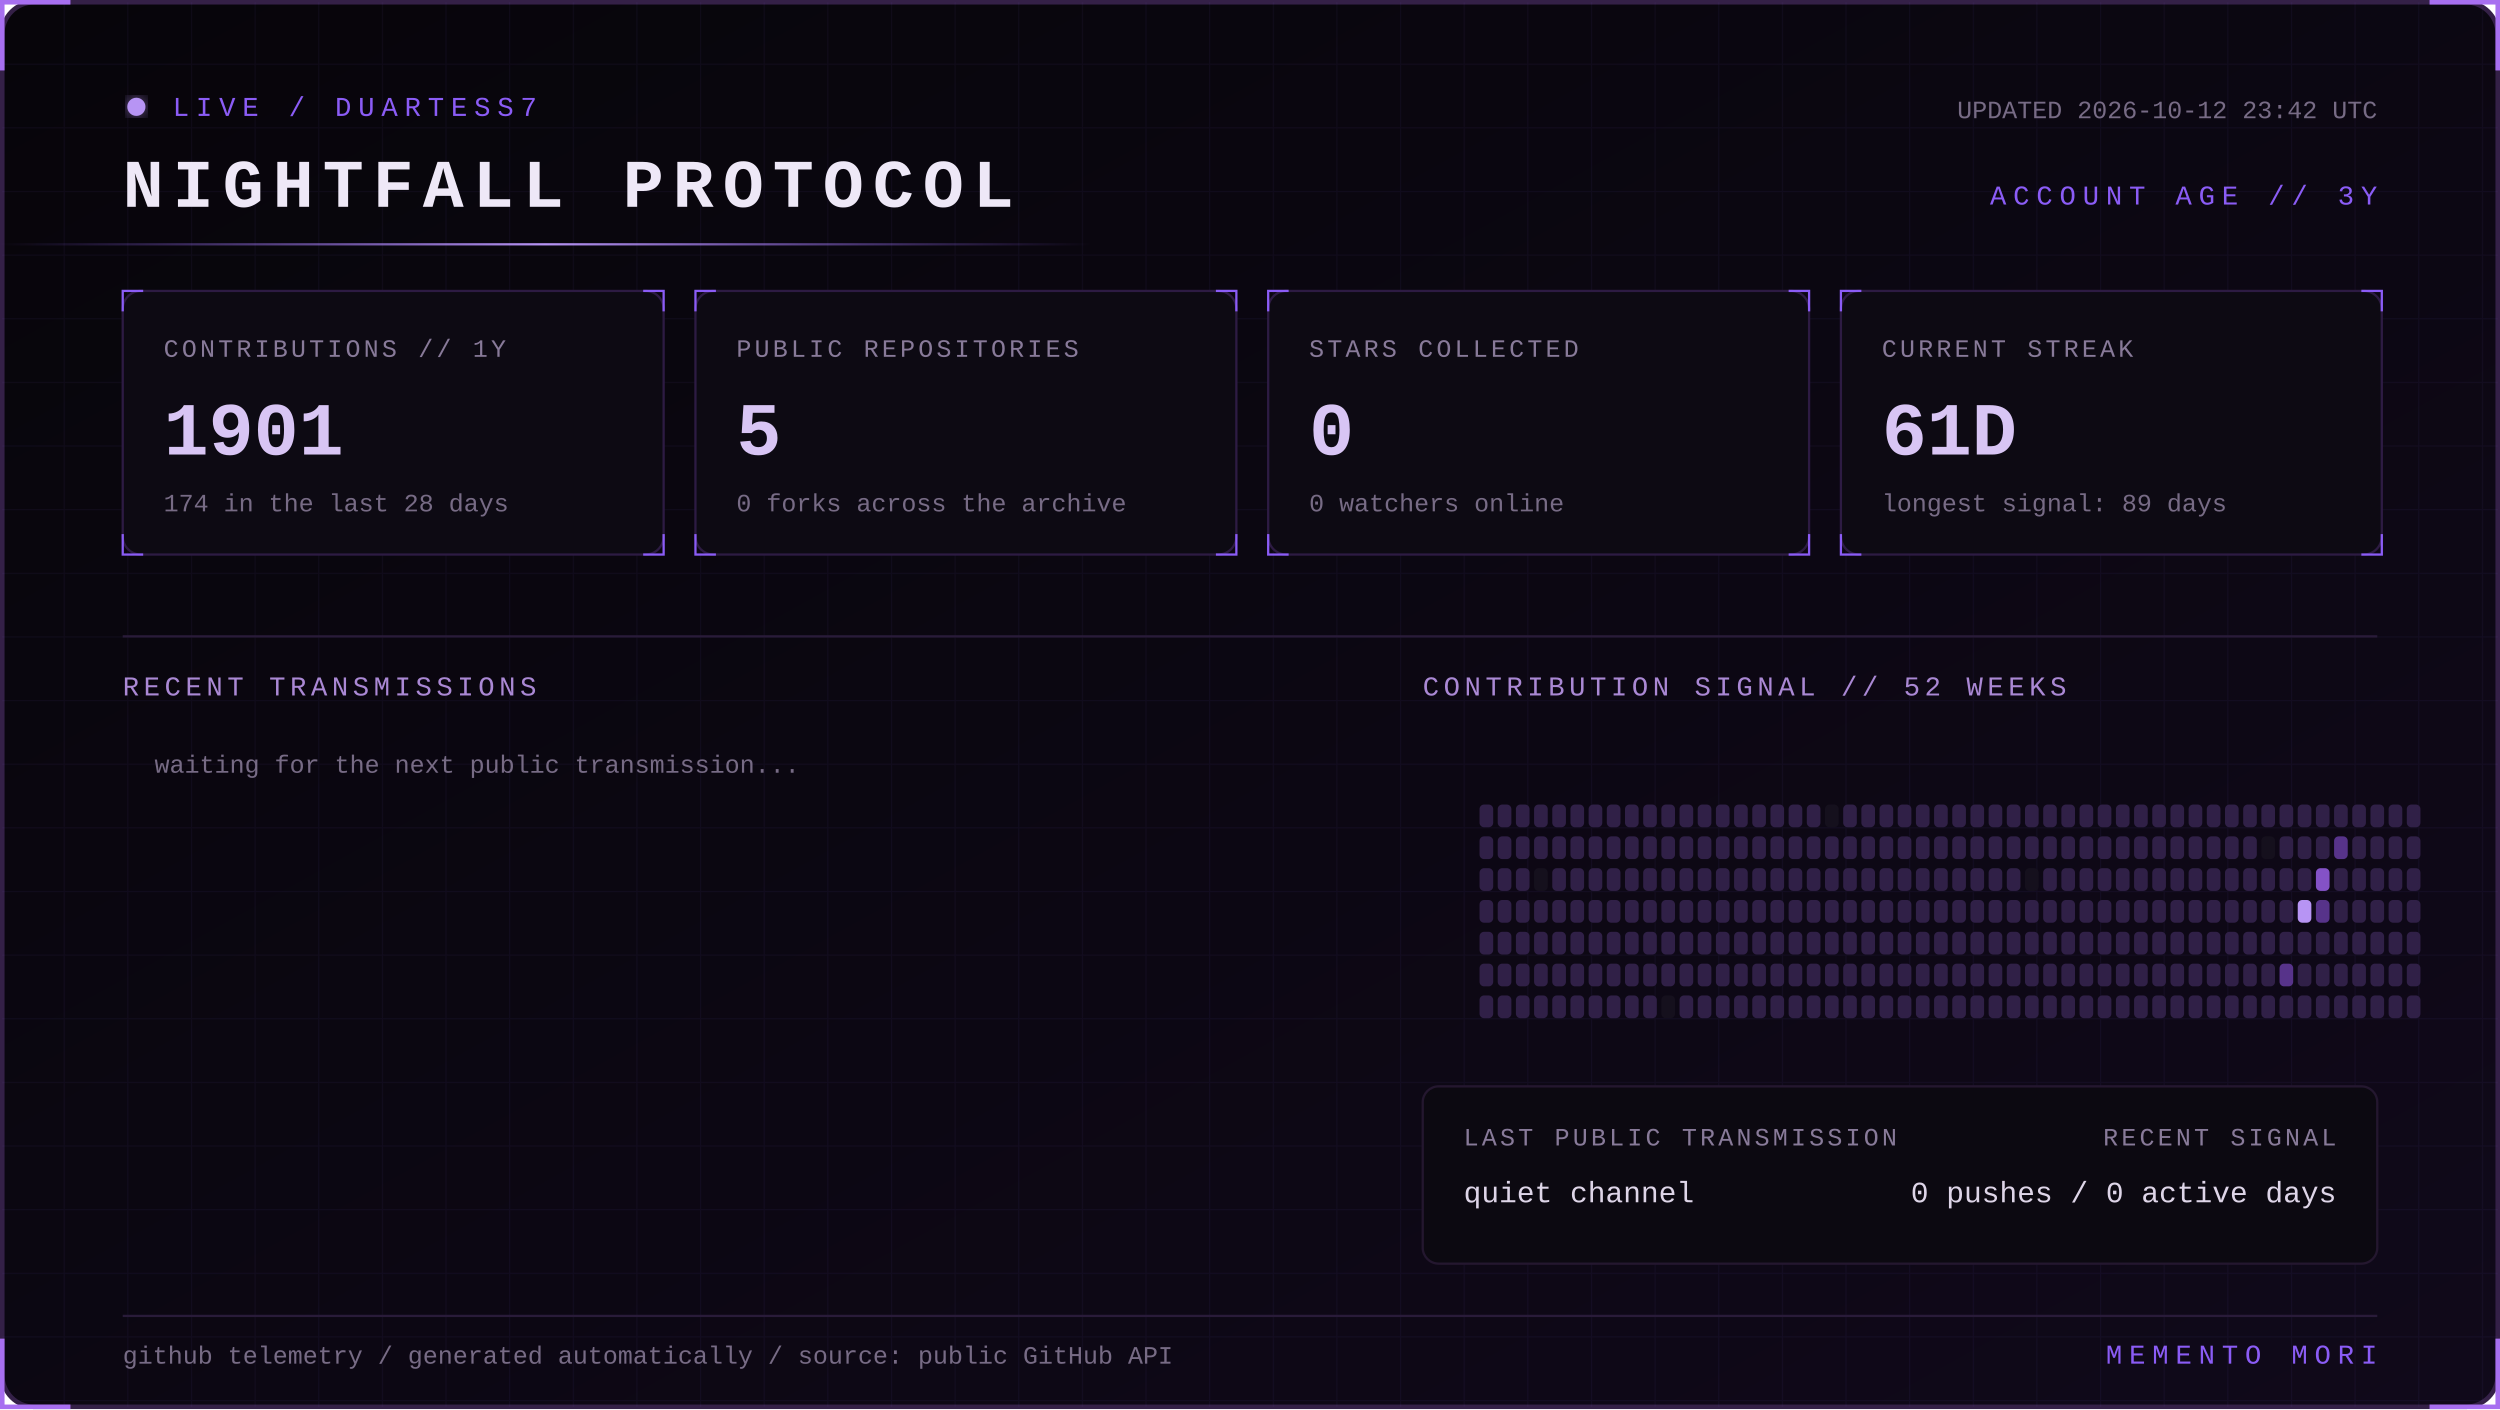
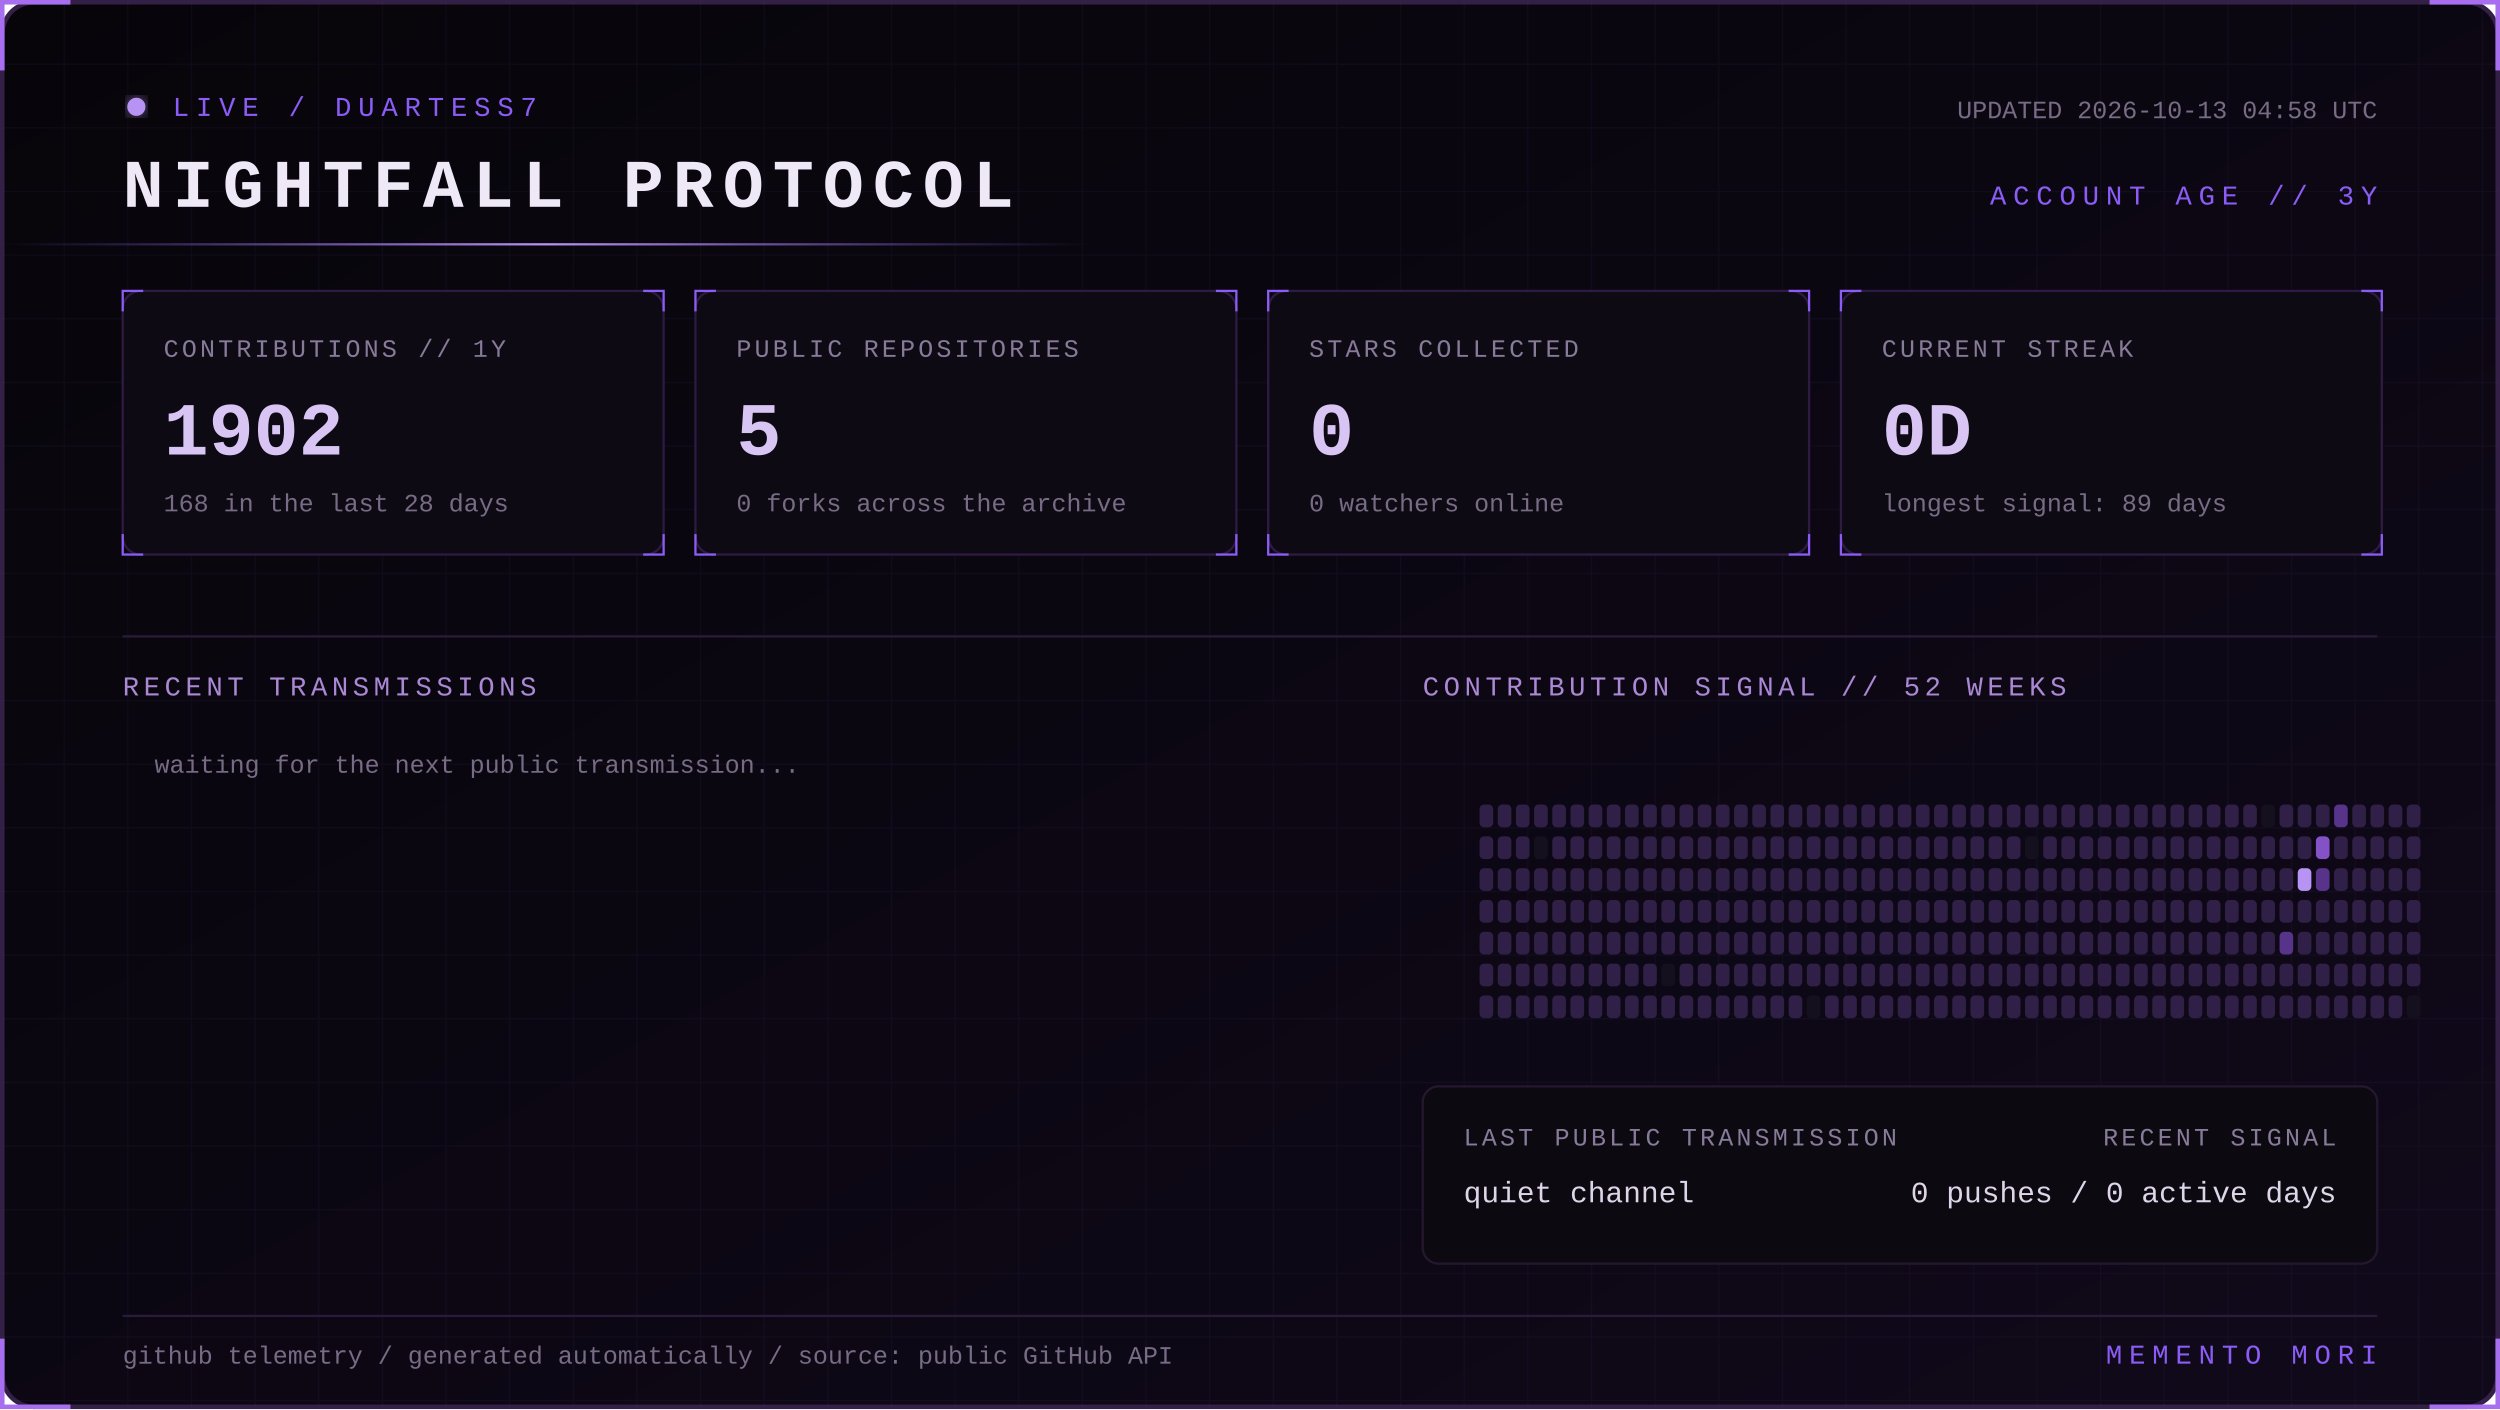
<svg xmlns="http://www.w3.org/2000/svg" width="1100" height="620" viewBox="0 0 1100 620" role="img" aria-labelledby="title desc">
  <defs>
    <linearGradient id="bg" x1="0" y1="0" x2="1" y2="1">
      <stop stop-color="#07050a" />
      <stop offset="1" stop-color="#10091a" />
    </linearGradient>
    <linearGradient id="beam">
      <stop stop-color="#8b5cf6" stop-opacity="0" />
      <stop offset=".5" stop-color="#b794f4" />
      <stop offset="1" stop-color="#8b5cf6" stop-opacity="0" />
    </linearGradient>
    <filter id="glow">
      <feGaussianBlur stdDeviation="4" result="b" />
      <feMerge>
        <feMergeNode in="b" />
        <feMergeNode in="SourceGraphic" />
      </feMerge>
    </filter>
    <pattern id="grid" width="28" height="28" patternUnits="userSpaceOnUse">
      <path d="M28 0H0V28" fill="none" stroke="#8b5cf6" stroke-opacity=".055" />
    </pattern>
    <style>
      text { font-family: Consolas, 'Courier New', monospace; }
      .kicker { fill:#8b5cf6; font-size:12px; letter-spacing:3px; }
      .title { fill:#eee8f7; font-size:30px; font-weight:700; letter-spacing:4px; }
      .label { fill:#887a99; font-size:11px; letter-spacing:1.4px; }
      .value { fill:#d8c5f4; font-size:33px; font-weight:700; }
      .detail,.pct { fill:#776b85; font-size:11px; }
      .section { fill:#aa88d4; font-size:12px; letter-spacing:2px; }
      .lang { fill:#ded5e8; font-size:13px; }
      .event { fill:#a98bce; font-size:11px; letter-spacing:1px; }
      .scan { animation:scan 5s linear infinite; }
      .blink { animation:blink 1.6s step-end infinite; }
      @keyframes scan { from { transform:translateX(-500px) } to { transform:translateX(1100px) } }
      @keyframes blink { 50% { opacity:.25 } }
    </style>
  </defs>
  <rect x="1" y="1" width="1098" height="618" rx="14" fill="url(#bg)" stroke="#342047" stroke-width="2" />
  <rect x="1" y="1" width="1098" height="618" rx="14" fill="url(#grid)" />
  <path d="M31 1H1v30 M1069 1h30v30 M1099 589v30h-30 M31 619H1v-30" stroke="#a76ff0" stroke-width="2" fill="none" />
  <g transform="translate(54 42)">
    <circle cx="6" cy="5" r="4" fill="#b794f4" filter="url(#glow)" class="blink" />
    <text x="22" y="9" class="kicker">LIVE / DUARTESS7</text>
    <text y="49" class="title">NIGHTFALL PROTOCOL</text>
-     <text x="992" y="10" text-anchor="end" class="detail">UPDATED 2026-10-12 23:42 UTC</text>
+     <text x="992" y="10" text-anchor="end" class="detail">UPDATED 2026-10-13 04:58 UTC</text>
    <text x="992" y="48" text-anchor="end" class="kicker">ACCOUNT AGE // 3Y</text>
  </g>
  <rect y="107" width="480" height="1" fill="url(#beam)" class="scan" />
  <g transform="translate(54 128)">
    <rect width="238" height="116" rx="8" fill="#0d0a13" stroke="#2d1b43" />
    <path d="M0 9V0h9 M229 0h9v9 M238 107v9h-9 M9 116H0v-9" stroke="#8b5cf6" fill="none" />
    <text x="18" y="29" class="label">CONTRIBUTIONS // 1Y</text>
-     <text x="18" y="72" class="value">1901</text>
-     <text x="18" y="97" class="detail">174 in the last 28 days</text>
+     <text x="18" y="72" class="value">1902</text>
+     <text x="18" y="97" class="detail">168 in the last 28 days</text>
  </g>
  <g transform="translate(306 128)">
    <rect width="238" height="116" rx="8" fill="#0d0a13" stroke="#2d1b43" />
    <path d="M0 9V0h9 M229 0h9v9 M238 107v9h-9 M9 116H0v-9" stroke="#8b5cf6" fill="none" />
    <text x="18" y="29" class="label">PUBLIC REPOSITORIES</text>
    <text x="18" y="72" class="value">5</text>
    <text x="18" y="97" class="detail">0 forks across the archive</text>
  </g>
  <g transform="translate(558 128)">
    <rect width="238" height="116" rx="8" fill="#0d0a13" stroke="#2d1b43" />
    <path d="M0 9V0h9 M229 0h9v9 M238 107v9h-9 M9 116H0v-9" stroke="#8b5cf6" fill="none" />
    <text x="18" y="29" class="label">STARS COLLECTED</text>
    <text x="18" y="72" class="value">0</text>
    <text x="18" y="97" class="detail">0 watchers online</text>
  </g>
  <g transform="translate(810 128)">
    <rect width="238" height="116" rx="8" fill="#0d0a13" stroke="#2d1b43" />
    <path d="M0 9V0h9 M229 0h9v9 M238 107v9h-9 M9 116H0v-9" stroke="#8b5cf6" fill="none" />
    <text x="18" y="29" class="label">CURRENT STREAK</text>
-     <text x="18" y="72" class="value">61D</text>
+     <text x="18" y="72" class="value">0D</text>
    <text x="18" y="97" class="detail">longest signal: 89 days</text>
  </g>
  <path d="M54 280H1046" stroke="#291b39" />
  <text x="54" y="306" class="section">RECENT TRANSMISSIONS</text>
  <text x="626" y="306" class="section">CONTRIBUTION SIGNAL // 52 WEEKS</text>
  <text x="68" y="340" class="detail">waiting for the next public transmission...</text>
  <g>
    <rect x="651" y="354" width="6" height="10" rx="2" fill="#302047" />
    <rect x="651" y="368" width="6" height="10" rx="2" fill="#302047" />
    <rect x="651" y="382" width="6" height="10" rx="2" fill="#302047" />
    <rect x="651" y="396" width="6" height="10" rx="2" fill="#302047" />
    <rect x="651" y="410" width="6" height="10" rx="2" fill="#302047" />
    <rect x="651" y="424" width="6" height="10" rx="2" fill="#302047" />
    <rect x="651" y="438" width="6" height="10" rx="2" fill="#302047" />
    <rect x="659" y="354" width="6" height="10" rx="2" fill="#302047" />
    <rect x="659" y="368" width="6" height="10" rx="2" fill="#302047" />
    <rect x="659" y="382" width="6" height="10" rx="2" fill="#302047" />
    <rect x="659" y="396" width="6" height="10" rx="2" fill="#302047" />
    <rect x="659" y="410" width="6" height="10" rx="2" fill="#302047" />
    <rect x="659" y="424" width="6" height="10" rx="2" fill="#302047" />
    <rect x="659" y="438" width="6" height="10" rx="2" fill="#302047" />
    <rect x="667" y="354" width="6" height="10" rx="2" fill="#302047" />
    <rect x="667" y="368" width="6" height="10" rx="2" fill="#302047" />
    <rect x="667" y="382" width="6" height="10" rx="2" fill="#302047" />
    <rect x="667" y="396" width="6" height="10" rx="2" fill="#302047" />
    <rect x="667" y="410" width="6" height="10" rx="2" fill="#302047" />
    <rect x="667" y="424" width="6" height="10" rx="2" fill="#302047" />
    <rect x="667" y="438" width="6" height="10" rx="2" fill="#302047" />
    <rect x="675" y="354" width="6" height="10" rx="2" fill="#302047" />
-     <rect x="675" y="368" width="6" height="10" rx="2" fill="#302047" />
-     <rect x="675" y="382" width="6" height="10" rx="2" fill="#15101d" />
+     <rect x="675" y="368" width="6" height="10" rx="2" fill="#15101d" />
+     <rect x="675" y="382" width="6" height="10" rx="2" fill="#302047" />
    <rect x="675" y="396" width="6" height="10" rx="2" fill="#302047" />
    <rect x="675" y="410" width="6" height="10" rx="2" fill="#302047" />
    <rect x="675" y="424" width="6" height="10" rx="2" fill="#302047" />
    <rect x="675" y="438" width="6" height="10" rx="2" fill="#302047" />
    <rect x="683" y="354" width="6" height="10" rx="2" fill="#302047" />
    <rect x="683" y="368" width="6" height="10" rx="2" fill="#302047" />
    <rect x="683" y="382" width="6" height="10" rx="2" fill="#302047" />
    <rect x="683" y="396" width="6" height="10" rx="2" fill="#302047" />
    <rect x="683" y="410" width="6" height="10" rx="2" fill="#302047" />
    <rect x="683" y="424" width="6" height="10" rx="2" fill="#302047" />
    <rect x="683" y="438" width="6" height="10" rx="2" fill="#302047" />
    <rect x="691" y="354" width="6" height="10" rx="2" fill="#302047" />
    <rect x="691" y="368" width="6" height="10" rx="2" fill="#302047" />
    <rect x="691" y="382" width="6" height="10" rx="2" fill="#302047" />
    <rect x="691" y="396" width="6" height="10" rx="2" fill="#302047" />
    <rect x="691" y="410" width="6" height="10" rx="2" fill="#302047" />
    <rect x="691" y="424" width="6" height="10" rx="2" fill="#302047" />
    <rect x="691" y="438" width="6" height="10" rx="2" fill="#302047" />
    <rect x="699" y="354" width="6" height="10" rx="2" fill="#302047" />
    <rect x="699" y="368" width="6" height="10" rx="2" fill="#302047" />
    <rect x="699" y="382" width="6" height="10" rx="2" fill="#302047" />
    <rect x="699" y="396" width="6" height="10" rx="2" fill="#302047" />
    <rect x="699" y="410" width="6" height="10" rx="2" fill="#302047" />
    <rect x="699" y="424" width="6" height="10" rx="2" fill="#302047" />
    <rect x="699" y="438" width="6" height="10" rx="2" fill="#302047" />
    <rect x="707" y="354" width="6" height="10" rx="2" fill="#302047" />
    <rect x="707" y="368" width="6" height="10" rx="2" fill="#302047" />
    <rect x="707" y="382" width="6" height="10" rx="2" fill="#302047" />
    <rect x="707" y="396" width="6" height="10" rx="2" fill="#302047" />
    <rect x="707" y="410" width="6" height="10" rx="2" fill="#302047" />
    <rect x="707" y="424" width="6" height="10" rx="2" fill="#302047" />
    <rect x="707" y="438" width="6" height="10" rx="2" fill="#302047" />
    <rect x="715" y="354" width="6" height="10" rx="2" fill="#302047" />
    <rect x="715" y="368" width="6" height="10" rx="2" fill="#302047" />
    <rect x="715" y="382" width="6" height="10" rx="2" fill="#302047" />
    <rect x="715" y="396" width="6" height="10" rx="2" fill="#302047" />
    <rect x="715" y="410" width="6" height="10" rx="2" fill="#302047" />
    <rect x="715" y="424" width="6" height="10" rx="2" fill="#302047" />
    <rect x="715" y="438" width="6" height="10" rx="2" fill="#302047" />
    <rect x="723" y="354" width="6" height="10" rx="2" fill="#302047" />
    <rect x="723" y="368" width="6" height="10" rx="2" fill="#302047" />
    <rect x="723" y="382" width="6" height="10" rx="2" fill="#302047" />
    <rect x="723" y="396" width="6" height="10" rx="2" fill="#302047" />
    <rect x="723" y="410" width="6" height="10" rx="2" fill="#302047" />
    <rect x="723" y="424" width="6" height="10" rx="2" fill="#302047" />
    <rect x="723" y="438" width="6" height="10" rx="2" fill="#302047" />
    <rect x="731" y="354" width="6" height="10" rx="2" fill="#302047" />
    <rect x="731" y="368" width="6" height="10" rx="2" fill="#302047" />
    <rect x="731" y="382" width="6" height="10" rx="2" fill="#302047" />
    <rect x="731" y="396" width="6" height="10" rx="2" fill="#302047" />
    <rect x="731" y="410" width="6" height="10" rx="2" fill="#302047" />
-     <rect x="731" y="424" width="6" height="10" rx="2" fill="#302047" />
-     <rect x="731" y="438" width="6" height="10" rx="2" fill="#15101d" />
+     <rect x="731" y="424" width="6" height="10" rx="2" fill="#15101d" />
+     <rect x="731" y="438" width="6" height="10" rx="2" fill="#302047" />
    <rect x="739" y="354" width="6" height="10" rx="2" fill="#302047" />
    <rect x="739" y="368" width="6" height="10" rx="2" fill="#302047" />
    <rect x="739" y="382" width="6" height="10" rx="2" fill="#302047" />
    <rect x="739" y="396" width="6" height="10" rx="2" fill="#302047" />
    <rect x="739" y="410" width="6" height="10" rx="2" fill="#302047" />
    <rect x="739" y="424" width="6" height="10" rx="2" fill="#302047" />
    <rect x="739" y="438" width="6" height="10" rx="2" fill="#302047" />
    <rect x="747" y="354" width="6" height="10" rx="2" fill="#302047" />
    <rect x="747" y="368" width="6" height="10" rx="2" fill="#302047" />
    <rect x="747" y="382" width="6" height="10" rx="2" fill="#302047" />
    <rect x="747" y="396" width="6" height="10" rx="2" fill="#302047" />
    <rect x="747" y="410" width="6" height="10" rx="2" fill="#302047" />
    <rect x="747" y="424" width="6" height="10" rx="2" fill="#302047" />
    <rect x="747" y="438" width="6" height="10" rx="2" fill="#302047" />
    <rect x="755" y="354" width="6" height="10" rx="2" fill="#302047" />
    <rect x="755" y="368" width="6" height="10" rx="2" fill="#302047" />
    <rect x="755" y="382" width="6" height="10" rx="2" fill="#302047" />
    <rect x="755" y="396" width="6" height="10" rx="2" fill="#302047" />
    <rect x="755" y="410" width="6" height="10" rx="2" fill="#302047" />
    <rect x="755" y="424" width="6" height="10" rx="2" fill="#302047" />
    <rect x="755" y="438" width="6" height="10" rx="2" fill="#302047" />
    <rect x="763" y="354" width="6" height="10" rx="2" fill="#302047" />
    <rect x="763" y="368" width="6" height="10" rx="2" fill="#302047" />
    <rect x="763" y="382" width="6" height="10" rx="2" fill="#302047" />
    <rect x="763" y="396" width="6" height="10" rx="2" fill="#302047" />
    <rect x="763" y="410" width="6" height="10" rx="2" fill="#302047" />
    <rect x="763" y="424" width="6" height="10" rx="2" fill="#302047" />
    <rect x="763" y="438" width="6" height="10" rx="2" fill="#302047" />
    <rect x="771" y="354" width="6" height="10" rx="2" fill="#302047" />
    <rect x="771" y="368" width="6" height="10" rx="2" fill="#302047" />
    <rect x="771" y="382" width="6" height="10" rx="2" fill="#302047" />
    <rect x="771" y="396" width="6" height="10" rx="2" fill="#302047" />
    <rect x="771" y="410" width="6" height="10" rx="2" fill="#302047" />
    <rect x="771" y="424" width="6" height="10" rx="2" fill="#302047" />
    <rect x="771" y="438" width="6" height="10" rx="2" fill="#302047" />
    <rect x="779" y="354" width="6" height="10" rx="2" fill="#302047" />
    <rect x="779" y="368" width="6" height="10" rx="2" fill="#302047" />
    <rect x="779" y="382" width="6" height="10" rx="2" fill="#302047" />
    <rect x="779" y="396" width="6" height="10" rx="2" fill="#302047" />
    <rect x="779" y="410" width="6" height="10" rx="2" fill="#302047" />
    <rect x="779" y="424" width="6" height="10" rx="2" fill="#302047" />
    <rect x="779" y="438" width="6" height="10" rx="2" fill="#302047" />
    <rect x="787" y="354" width="6" height="10" rx="2" fill="#302047" />
    <rect x="787" y="368" width="6" height="10" rx="2" fill="#302047" />
    <rect x="787" y="382" width="6" height="10" rx="2" fill="#302047" />
    <rect x="787" y="396" width="6" height="10" rx="2" fill="#302047" />
    <rect x="787" y="410" width="6" height="10" rx="2" fill="#302047" />
    <rect x="787" y="424" width="6" height="10" rx="2" fill="#302047" />
    <rect x="787" y="438" width="6" height="10" rx="2" fill="#302047" />
    <rect x="795" y="354" width="6" height="10" rx="2" fill="#302047" />
    <rect x="795" y="368" width="6" height="10" rx="2" fill="#302047" />
    <rect x="795" y="382" width="6" height="10" rx="2" fill="#302047" />
    <rect x="795" y="396" width="6" height="10" rx="2" fill="#302047" />
    <rect x="795" y="410" width="6" height="10" rx="2" fill="#302047" />
    <rect x="795" y="424" width="6" height="10" rx="2" fill="#302047" />
-     <rect x="795" y="438" width="6" height="10" rx="2" fill="#302047" />
-     <rect x="803" y="354" width="6" height="10" rx="2" fill="#15101d" />
+     <rect x="795" y="438" width="6" height="10" rx="2" fill="#15101d" />
+     <rect x="803" y="354" width="6" height="10" rx="2" fill="#302047" />
    <rect x="803" y="368" width="6" height="10" rx="2" fill="#302047" />
    <rect x="803" y="382" width="6" height="10" rx="2" fill="#302047" />
    <rect x="803" y="396" width="6" height="10" rx="2" fill="#302047" />
    <rect x="803" y="410" width="6" height="10" rx="2" fill="#302047" />
    <rect x="803" y="424" width="6" height="10" rx="2" fill="#302047" />
    <rect x="803" y="438" width="6" height="10" rx="2" fill="#302047" />
    <rect x="811" y="354" width="6" height="10" rx="2" fill="#302047" />
    <rect x="811" y="368" width="6" height="10" rx="2" fill="#302047" />
    <rect x="811" y="382" width="6" height="10" rx="2" fill="#302047" />
    <rect x="811" y="396" width="6" height="10" rx="2" fill="#302047" />
    <rect x="811" y="410" width="6" height="10" rx="2" fill="#302047" />
    <rect x="811" y="424" width="6" height="10" rx="2" fill="#302047" />
    <rect x="811" y="438" width="6" height="10" rx="2" fill="#302047" />
    <rect x="819" y="354" width="6" height="10" rx="2" fill="#302047" />
    <rect x="819" y="368" width="6" height="10" rx="2" fill="#302047" />
    <rect x="819" y="382" width="6" height="10" rx="2" fill="#302047" />
    <rect x="819" y="396" width="6" height="10" rx="2" fill="#302047" />
    <rect x="819" y="410" width="6" height="10" rx="2" fill="#302047" />
    <rect x="819" y="424" width="6" height="10" rx="2" fill="#302047" />
    <rect x="819" y="438" width="6" height="10" rx="2" fill="#302047" />
    <rect x="827" y="354" width="6" height="10" rx="2" fill="#302047" />
    <rect x="827" y="368" width="6" height="10" rx="2" fill="#302047" />
    <rect x="827" y="382" width="6" height="10" rx="2" fill="#302047" />
    <rect x="827" y="396" width="6" height="10" rx="2" fill="#302047" />
    <rect x="827" y="410" width="6" height="10" rx="2" fill="#302047" />
    <rect x="827" y="424" width="6" height="10" rx="2" fill="#302047" />
    <rect x="827" y="438" width="6" height="10" rx="2" fill="#302047" />
    <rect x="835" y="354" width="6" height="10" rx="2" fill="#302047" />
    <rect x="835" y="368" width="6" height="10" rx="2" fill="#302047" />
    <rect x="835" y="382" width="6" height="10" rx="2" fill="#302047" />
    <rect x="835" y="396" width="6" height="10" rx="2" fill="#302047" />
    <rect x="835" y="410" width="6" height="10" rx="2" fill="#302047" />
    <rect x="835" y="424" width="6" height="10" rx="2" fill="#302047" />
    <rect x="835" y="438" width="6" height="10" rx="2" fill="#302047" />
    <rect x="843" y="354" width="6" height="10" rx="2" fill="#302047" />
    <rect x="843" y="368" width="6" height="10" rx="2" fill="#302047" />
    <rect x="843" y="382" width="6" height="10" rx="2" fill="#302047" />
    <rect x="843" y="396" width="6" height="10" rx="2" fill="#302047" />
    <rect x="843" y="410" width="6" height="10" rx="2" fill="#302047" />
    <rect x="843" y="424" width="6" height="10" rx="2" fill="#302047" />
    <rect x="843" y="438" width="6" height="10" rx="2" fill="#302047" />
    <rect x="851" y="354" width="6" height="10" rx="2" fill="#302047" />
    <rect x="851" y="368" width="6" height="10" rx="2" fill="#302047" />
    <rect x="851" y="382" width="6" height="10" rx="2" fill="#302047" />
    <rect x="851" y="396" width="6" height="10" rx="2" fill="#302047" />
    <rect x="851" y="410" width="6" height="10" rx="2" fill="#302047" />
    <rect x="851" y="424" width="6" height="10" rx="2" fill="#302047" />
    <rect x="851" y="438" width="6" height="10" rx="2" fill="#302047" />
    <rect x="859" y="354" width="6" height="10" rx="2" fill="#302047" />
    <rect x="859" y="368" width="6" height="10" rx="2" fill="#302047" />
    <rect x="859" y="382" width="6" height="10" rx="2" fill="#302047" />
    <rect x="859" y="396" width="6" height="10" rx="2" fill="#302047" />
    <rect x="859" y="410" width="6" height="10" rx="2" fill="#302047" />
    <rect x="859" y="424" width="6" height="10" rx="2" fill="#302047" />
    <rect x="859" y="438" width="6" height="10" rx="2" fill="#302047" />
    <rect x="867" y="354" width="6" height="10" rx="2" fill="#302047" />
    <rect x="867" y="368" width="6" height="10" rx="2" fill="#302047" />
    <rect x="867" y="382" width="6" height="10" rx="2" fill="#302047" />
    <rect x="867" y="396" width="6" height="10" rx="2" fill="#302047" />
    <rect x="867" y="410" width="6" height="10" rx="2" fill="#302047" />
    <rect x="867" y="424" width="6" height="10" rx="2" fill="#302047" />
    <rect x="867" y="438" width="6" height="10" rx="2" fill="#302047" />
    <rect x="875" y="354" width="6" height="10" rx="2" fill="#302047" />
    <rect x="875" y="368" width="6" height="10" rx="2" fill="#302047" />
    <rect x="875" y="382" width="6" height="10" rx="2" fill="#302047" />
    <rect x="875" y="396" width="6" height="10" rx="2" fill="#302047" />
    <rect x="875" y="410" width="6" height="10" rx="2" fill="#302047" />
    <rect x="875" y="424" width="6" height="10" rx="2" fill="#302047" />
    <rect x="875" y="438" width="6" height="10" rx="2" fill="#302047" />
    <rect x="883" y="354" width="6" height="10" rx="2" fill="#302047" />
    <rect x="883" y="368" width="6" height="10" rx="2" fill="#302047" />
    <rect x="883" y="382" width="6" height="10" rx="2" fill="#302047" />
    <rect x="883" y="396" width="6" height="10" rx="2" fill="#302047" />
    <rect x="883" y="410" width="6" height="10" rx="2" fill="#302047" />
    <rect x="883" y="424" width="6" height="10" rx="2" fill="#302047" />
    <rect x="883" y="438" width="6" height="10" rx="2" fill="#302047" />
    <rect x="891" y="354" width="6" height="10" rx="2" fill="#302047" />
-     <rect x="891" y="368" width="6" height="10" rx="2" fill="#302047" />
-     <rect x="891" y="382" width="6" height="10" rx="2" fill="#15101d" />
+     <rect x="891" y="368" width="6" height="10" rx="2" fill="#15101d" />
+     <rect x="891" y="382" width="6" height="10" rx="2" fill="#302047" />
    <rect x="891" y="396" width="6" height="10" rx="2" fill="#302047" />
    <rect x="891" y="410" width="6" height="10" rx="2" fill="#302047" />
    <rect x="891" y="424" width="6" height="10" rx="2" fill="#302047" />
    <rect x="891" y="438" width="6" height="10" rx="2" fill="#302047" />
    <rect x="899" y="354" width="6" height="10" rx="2" fill="#302047" />
    <rect x="899" y="368" width="6" height="10" rx="2" fill="#302047" />
    <rect x="899" y="382" width="6" height="10" rx="2" fill="#302047" />
    <rect x="899" y="396" width="6" height="10" rx="2" fill="#302047" />
    <rect x="899" y="410" width="6" height="10" rx="2" fill="#302047" />
    <rect x="899" y="424" width="6" height="10" rx="2" fill="#302047" />
    <rect x="899" y="438" width="6" height="10" rx="2" fill="#302047" />
    <rect x="907" y="354" width="6" height="10" rx="2" fill="#302047" />
    <rect x="907" y="368" width="6" height="10" rx="2" fill="#302047" />
    <rect x="907" y="382" width="6" height="10" rx="2" fill="#302047" />
    <rect x="907" y="396" width="6" height="10" rx="2" fill="#302047" />
    <rect x="907" y="410" width="6" height="10" rx="2" fill="#302047" />
    <rect x="907" y="424" width="6" height="10" rx="2" fill="#302047" />
    <rect x="907" y="438" width="6" height="10" rx="2" fill="#302047" />
    <rect x="915" y="354" width="6" height="10" rx="2" fill="#302047" />
    <rect x="915" y="368" width="6" height="10" rx="2" fill="#302047" />
    <rect x="915" y="382" width="6" height="10" rx="2" fill="#302047" />
    <rect x="915" y="396" width="6" height="10" rx="2" fill="#302047" />
    <rect x="915" y="410" width="6" height="10" rx="2" fill="#302047" />
    <rect x="915" y="424" width="6" height="10" rx="2" fill="#302047" />
    <rect x="915" y="438" width="6" height="10" rx="2" fill="#302047" />
    <rect x="923" y="354" width="6" height="10" rx="2" fill="#302047" />
    <rect x="923" y="368" width="6" height="10" rx="2" fill="#302047" />
    <rect x="923" y="382" width="6" height="10" rx="2" fill="#302047" />
    <rect x="923" y="396" width="6" height="10" rx="2" fill="#302047" />
    <rect x="923" y="410" width="6" height="10" rx="2" fill="#302047" />
    <rect x="923" y="424" width="6" height="10" rx="2" fill="#302047" />
    <rect x="923" y="438" width="6" height="10" rx="2" fill="#302047" />
    <rect x="931" y="354" width="6" height="10" rx="2" fill="#302047" />
    <rect x="931" y="368" width="6" height="10" rx="2" fill="#302047" />
    <rect x="931" y="382" width="6" height="10" rx="2" fill="#302047" />
    <rect x="931" y="396" width="6" height="10" rx="2" fill="#302047" />
    <rect x="931" y="410" width="6" height="10" rx="2" fill="#302047" />
    <rect x="931" y="424" width="6" height="10" rx="2" fill="#302047" />
    <rect x="931" y="438" width="6" height="10" rx="2" fill="#302047" />
    <rect x="939" y="354" width="6" height="10" rx="2" fill="#302047" />
    <rect x="939" y="368" width="6" height="10" rx="2" fill="#302047" />
    <rect x="939" y="382" width="6" height="10" rx="2" fill="#302047" />
    <rect x="939" y="396" width="6" height="10" rx="2" fill="#302047" />
    <rect x="939" y="410" width="6" height="10" rx="2" fill="#302047" />
    <rect x="939" y="424" width="6" height="10" rx="2" fill="#302047" />
    <rect x="939" y="438" width="6" height="10" rx="2" fill="#302047" />
    <rect x="947" y="354" width="6" height="10" rx="2" fill="#302047" />
    <rect x="947" y="368" width="6" height="10" rx="2" fill="#302047" />
    <rect x="947" y="382" width="6" height="10" rx="2" fill="#302047" />
    <rect x="947" y="396" width="6" height="10" rx="2" fill="#302047" />
    <rect x="947" y="410" width="6" height="10" rx="2" fill="#302047" />
    <rect x="947" y="424" width="6" height="10" rx="2" fill="#302047" />
    <rect x="947" y="438" width="6" height="10" rx="2" fill="#302047" />
    <rect x="955" y="354" width="6" height="10" rx="2" fill="#302047" />
    <rect x="955" y="368" width="6" height="10" rx="2" fill="#302047" />
    <rect x="955" y="382" width="6" height="10" rx="2" fill="#302047" />
    <rect x="955" y="396" width="6" height="10" rx="2" fill="#302047" />
    <rect x="955" y="410" width="6" height="10" rx="2" fill="#302047" />
    <rect x="955" y="424" width="6" height="10" rx="2" fill="#302047" />
    <rect x="955" y="438" width="6" height="10" rx="2" fill="#302047" />
    <rect x="963" y="354" width="6" height="10" rx="2" fill="#302047" />
    <rect x="963" y="368" width="6" height="10" rx="2" fill="#302047" />
    <rect x="963" y="382" width="6" height="10" rx="2" fill="#302047" />
    <rect x="963" y="396" width="6" height="10" rx="2" fill="#302047" />
    <rect x="963" y="410" width="6" height="10" rx="2" fill="#302047" />
    <rect x="963" y="424" width="6" height="10" rx="2" fill="#302047" />
    <rect x="963" y="438" width="6" height="10" rx="2" fill="#302047" />
    <rect x="971" y="354" width="6" height="10" rx="2" fill="#302047" />
    <rect x="971" y="368" width="6" height="10" rx="2" fill="#302047" />
    <rect x="971" y="382" width="6" height="10" rx="2" fill="#302047" />
    <rect x="971" y="396" width="6" height="10" rx="2" fill="#302047" />
    <rect x="971" y="410" width="6" height="10" rx="2" fill="#302047" />
    <rect x="971" y="424" width="6" height="10" rx="2" fill="#302047" />
    <rect x="971" y="438" width="6" height="10" rx="2" fill="#302047" />
    <rect x="979" y="354" width="6" height="10" rx="2" fill="#302047" />
    <rect x="979" y="368" width="6" height="10" rx="2" fill="#302047" />
    <rect x="979" y="382" width="6" height="10" rx="2" fill="#302047" />
    <rect x="979" y="396" width="6" height="10" rx="2" fill="#302047" />
    <rect x="979" y="410" width="6" height="10" rx="2" fill="#302047" />
    <rect x="979" y="424" width="6" height="10" rx="2" fill="#302047" />
    <rect x="979" y="438" width="6" height="10" rx="2" fill="#302047" />
    <rect x="987" y="354" width="6" height="10" rx="2" fill="#302047" />
    <rect x="987" y="368" width="6" height="10" rx="2" fill="#302047" />
    <rect x="987" y="382" width="6" height="10" rx="2" fill="#302047" />
    <rect x="987" y="396" width="6" height="10" rx="2" fill="#302047" />
    <rect x="987" y="410" width="6" height="10" rx="2" fill="#302047" />
    <rect x="987" y="424" width="6" height="10" rx="2" fill="#302047" />
    <rect x="987" y="438" width="6" height="10" rx="2" fill="#302047" />
-     <rect x="995" y="354" width="6" height="10" rx="2" fill="#302047" />
-     <rect x="995" y="368" width="6" height="10" rx="2" fill="#15101d" />
+     <rect x="995" y="354" width="6" height="10" rx="2" fill="#15101d" />
+     <rect x="995" y="368" width="6" height="10" rx="2" fill="#302047" />
    <rect x="995" y="382" width="6" height="10" rx="2" fill="#302047" />
    <rect x="995" y="396" width="6" height="10" rx="2" fill="#302047" />
    <rect x="995" y="410" width="6" height="10" rx="2" fill="#302047" />
    <rect x="995" y="424" width="6" height="10" rx="2" fill="#302047" />
    <rect x="995" y="438" width="6" height="10" rx="2" fill="#302047" />
    <rect x="1003" y="354" width="6" height="10" rx="2" fill="#302047" />
    <rect x="1003" y="368" width="6" height="10" rx="2" fill="#302047" />
    <rect x="1003" y="382" width="6" height="10" rx="2" fill="#302047" />
    <rect x="1003" y="396" width="6" height="10" rx="2" fill="#302047" />
-     <rect x="1003" y="410" width="6" height="10" rx="2" fill="#302047" />
-     <rect x="1003" y="424" width="6" height="10" rx="2" fill="#57338a" />
+     <rect x="1003" y="410" width="6" height="10" rx="2" fill="#57338a" />
+     <rect x="1003" y="424" width="6" height="10" rx="2" fill="#302047" />
    <rect x="1003" y="438" width="6" height="10" rx="2" fill="#302047" />
    <rect x="1011" y="354" width="6" height="10" rx="2" fill="#302047" />
    <rect x="1011" y="368" width="6" height="10" rx="2" fill="#302047" />
-     <rect x="1011" y="382" width="6" height="10" rx="2" fill="#302047" />
-     <rect x="1011" y="396" width="6" height="10" rx="2" fill="#b794f4" />
+     <rect x="1011" y="382" width="6" height="10" rx="2" fill="#b794f4" />
+     <rect x="1011" y="396" width="6" height="10" rx="2" fill="#302047" />
    <rect x="1011" y="410" width="6" height="10" rx="2" fill="#302047" />
    <rect x="1011" y="424" width="6" height="10" rx="2" fill="#302047" />
    <rect x="1011" y="438" width="6" height="10" rx="2" fill="#302047" />
    <rect x="1019" y="354" width="6" height="10" rx="2" fill="#302047" />
-     <rect x="1019" y="368" width="6" height="10" rx="2" fill="#302047" />
-     <rect x="1019" y="382" width="6" height="10" rx="2" fill="#8452c7" />
-     <rect x="1019" y="396" width="6" height="10" rx="2" fill="#57338a" />
+     <rect x="1019" y="368" width="6" height="10" rx="2" fill="#8452c7" />
+     <rect x="1019" y="382" width="6" height="10" rx="2" fill="#57338a" />
+     <rect x="1019" y="396" width="6" height="10" rx="2" fill="#302047" />
    <rect x="1019" y="410" width="6" height="10" rx="2" fill="#302047" />
    <rect x="1019" y="424" width="6" height="10" rx="2" fill="#302047" />
    <rect x="1019" y="438" width="6" height="10" rx="2" fill="#302047" />
-     <rect x="1027" y="354" width="6" height="10" rx="2" fill="#302047" />
-     <rect x="1027" y="368" width="6" height="10" rx="2" fill="#57338a" />
+     <rect x="1027" y="354" width="6" height="10" rx="2" fill="#57338a" />
+     <rect x="1027" y="368" width="6" height="10" rx="2" fill="#302047" />
    <rect x="1027" y="382" width="6" height="10" rx="2" fill="#302047" />
    <rect x="1027" y="396" width="6" height="10" rx="2" fill="#302047" />
    <rect x="1027" y="410" width="6" height="10" rx="2" fill="#302047" />
    <rect x="1027" y="424" width="6" height="10" rx="2" fill="#302047" />
    <rect x="1027" y="438" width="6" height="10" rx="2" fill="#302047" />
    <rect x="1035" y="354" width="6" height="10" rx="2" fill="#302047" />
    <rect x="1035" y="368" width="6" height="10" rx="2" fill="#302047" />
    <rect x="1035" y="382" width="6" height="10" rx="2" fill="#302047" />
    <rect x="1035" y="396" width="6" height="10" rx="2" fill="#302047" />
    <rect x="1035" y="410" width="6" height="10" rx="2" fill="#302047" />
    <rect x="1035" y="424" width="6" height="10" rx="2" fill="#302047" />
    <rect x="1035" y="438" width="6" height="10" rx="2" fill="#302047" />
    <rect x="1043" y="354" width="6" height="10" rx="2" fill="#302047" />
    <rect x="1043" y="368" width="6" height="10" rx="2" fill="#302047" />
    <rect x="1043" y="382" width="6" height="10" rx="2" fill="#302047" />
    <rect x="1043" y="396" width="6" height="10" rx="2" fill="#302047" />
    <rect x="1043" y="410" width="6" height="10" rx="2" fill="#302047" />
    <rect x="1043" y="424" width="6" height="10" rx="2" fill="#302047" />
    <rect x="1043" y="438" width="6" height="10" rx="2" fill="#302047" />
    <rect x="1051" y="354" width="6" height="10" rx="2" fill="#302047" />
    <rect x="1051" y="368" width="6" height="10" rx="2" fill="#302047" />
    <rect x="1051" y="382" width="6" height="10" rx="2" fill="#302047" />
    <rect x="1051" y="396" width="6" height="10" rx="2" fill="#302047" />
    <rect x="1051" y="410" width="6" height="10" rx="2" fill="#302047" />
    <rect x="1051" y="424" width="6" height="10" rx="2" fill="#302047" />
    <rect x="1051" y="438" width="6" height="10" rx="2" fill="#302047" />
    <rect x="1059" y="354" width="6" height="10" rx="2" fill="#302047" />
    <rect x="1059" y="368" width="6" height="10" rx="2" fill="#302047" />
    <rect x="1059" y="382" width="6" height="10" rx="2" fill="#302047" />
    <rect x="1059" y="396" width="6" height="10" rx="2" fill="#302047" />
    <rect x="1059" y="410" width="6" height="10" rx="2" fill="#302047" />
    <rect x="1059" y="424" width="6" height="10" rx="2" fill="#302047" />
-     <rect x="1059" y="438" width="6" height="10" rx="2" fill="#302047" />
+     <rect x="1059" y="438" width="6" height="10" rx="2" fill="#15101d" />
  </g>
  <g transform="translate(626 478)">
    <rect width="420" height="78" rx="7" fill="#0c0911" stroke="#24172f" />
    <text x="18" y="26" class="label">LAST PUBLIC TRANSMISSION</text>
    <text x="18" y="51" class="lang">quiet channel</text>
    <text x="402" y="26" text-anchor="end" class="label">RECENT SIGNAL</text>
    <text x="402" y="51" text-anchor="end" class="lang">0 pushes / 0 active days</text>
  </g>
  <path d="M54 579H1046" stroke="#291b39" />
  <text x="54" y="600" class="detail">github telemetry / generated automatically / source: public GitHub API</text>
  <text x="1046" y="600" text-anchor="end" class="kicker">MEMENTO MORI</text>
</svg>
